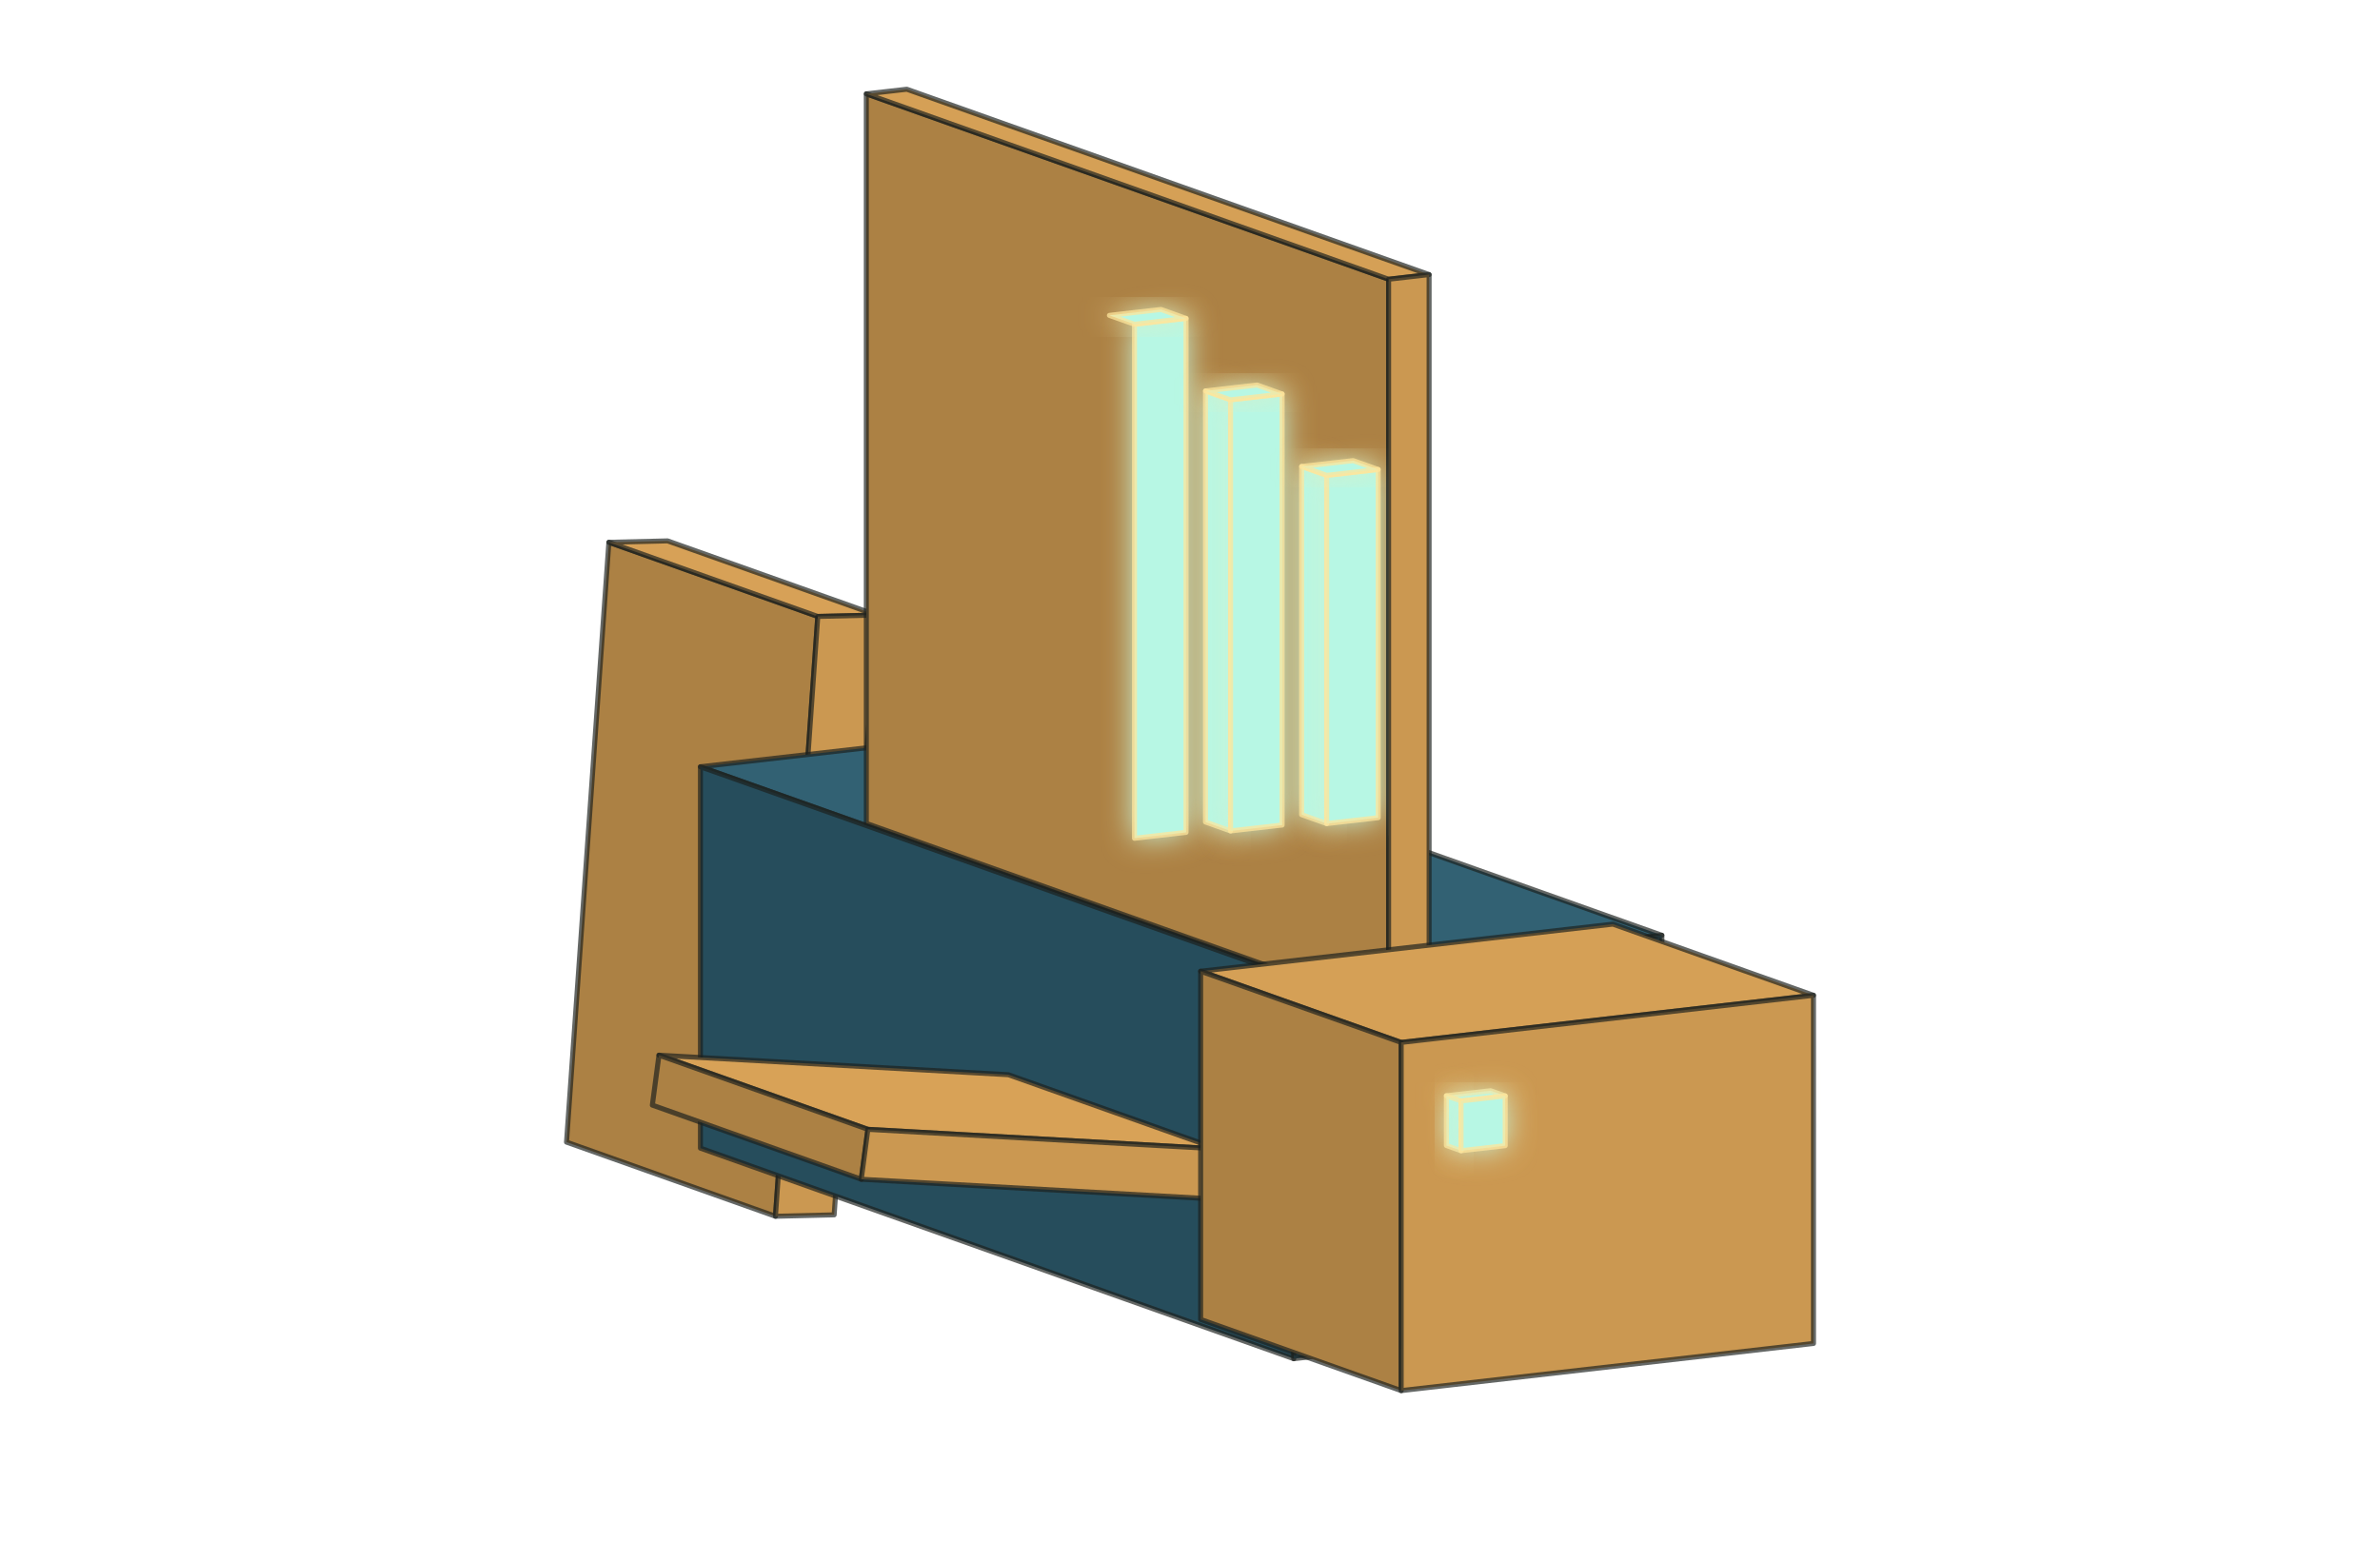
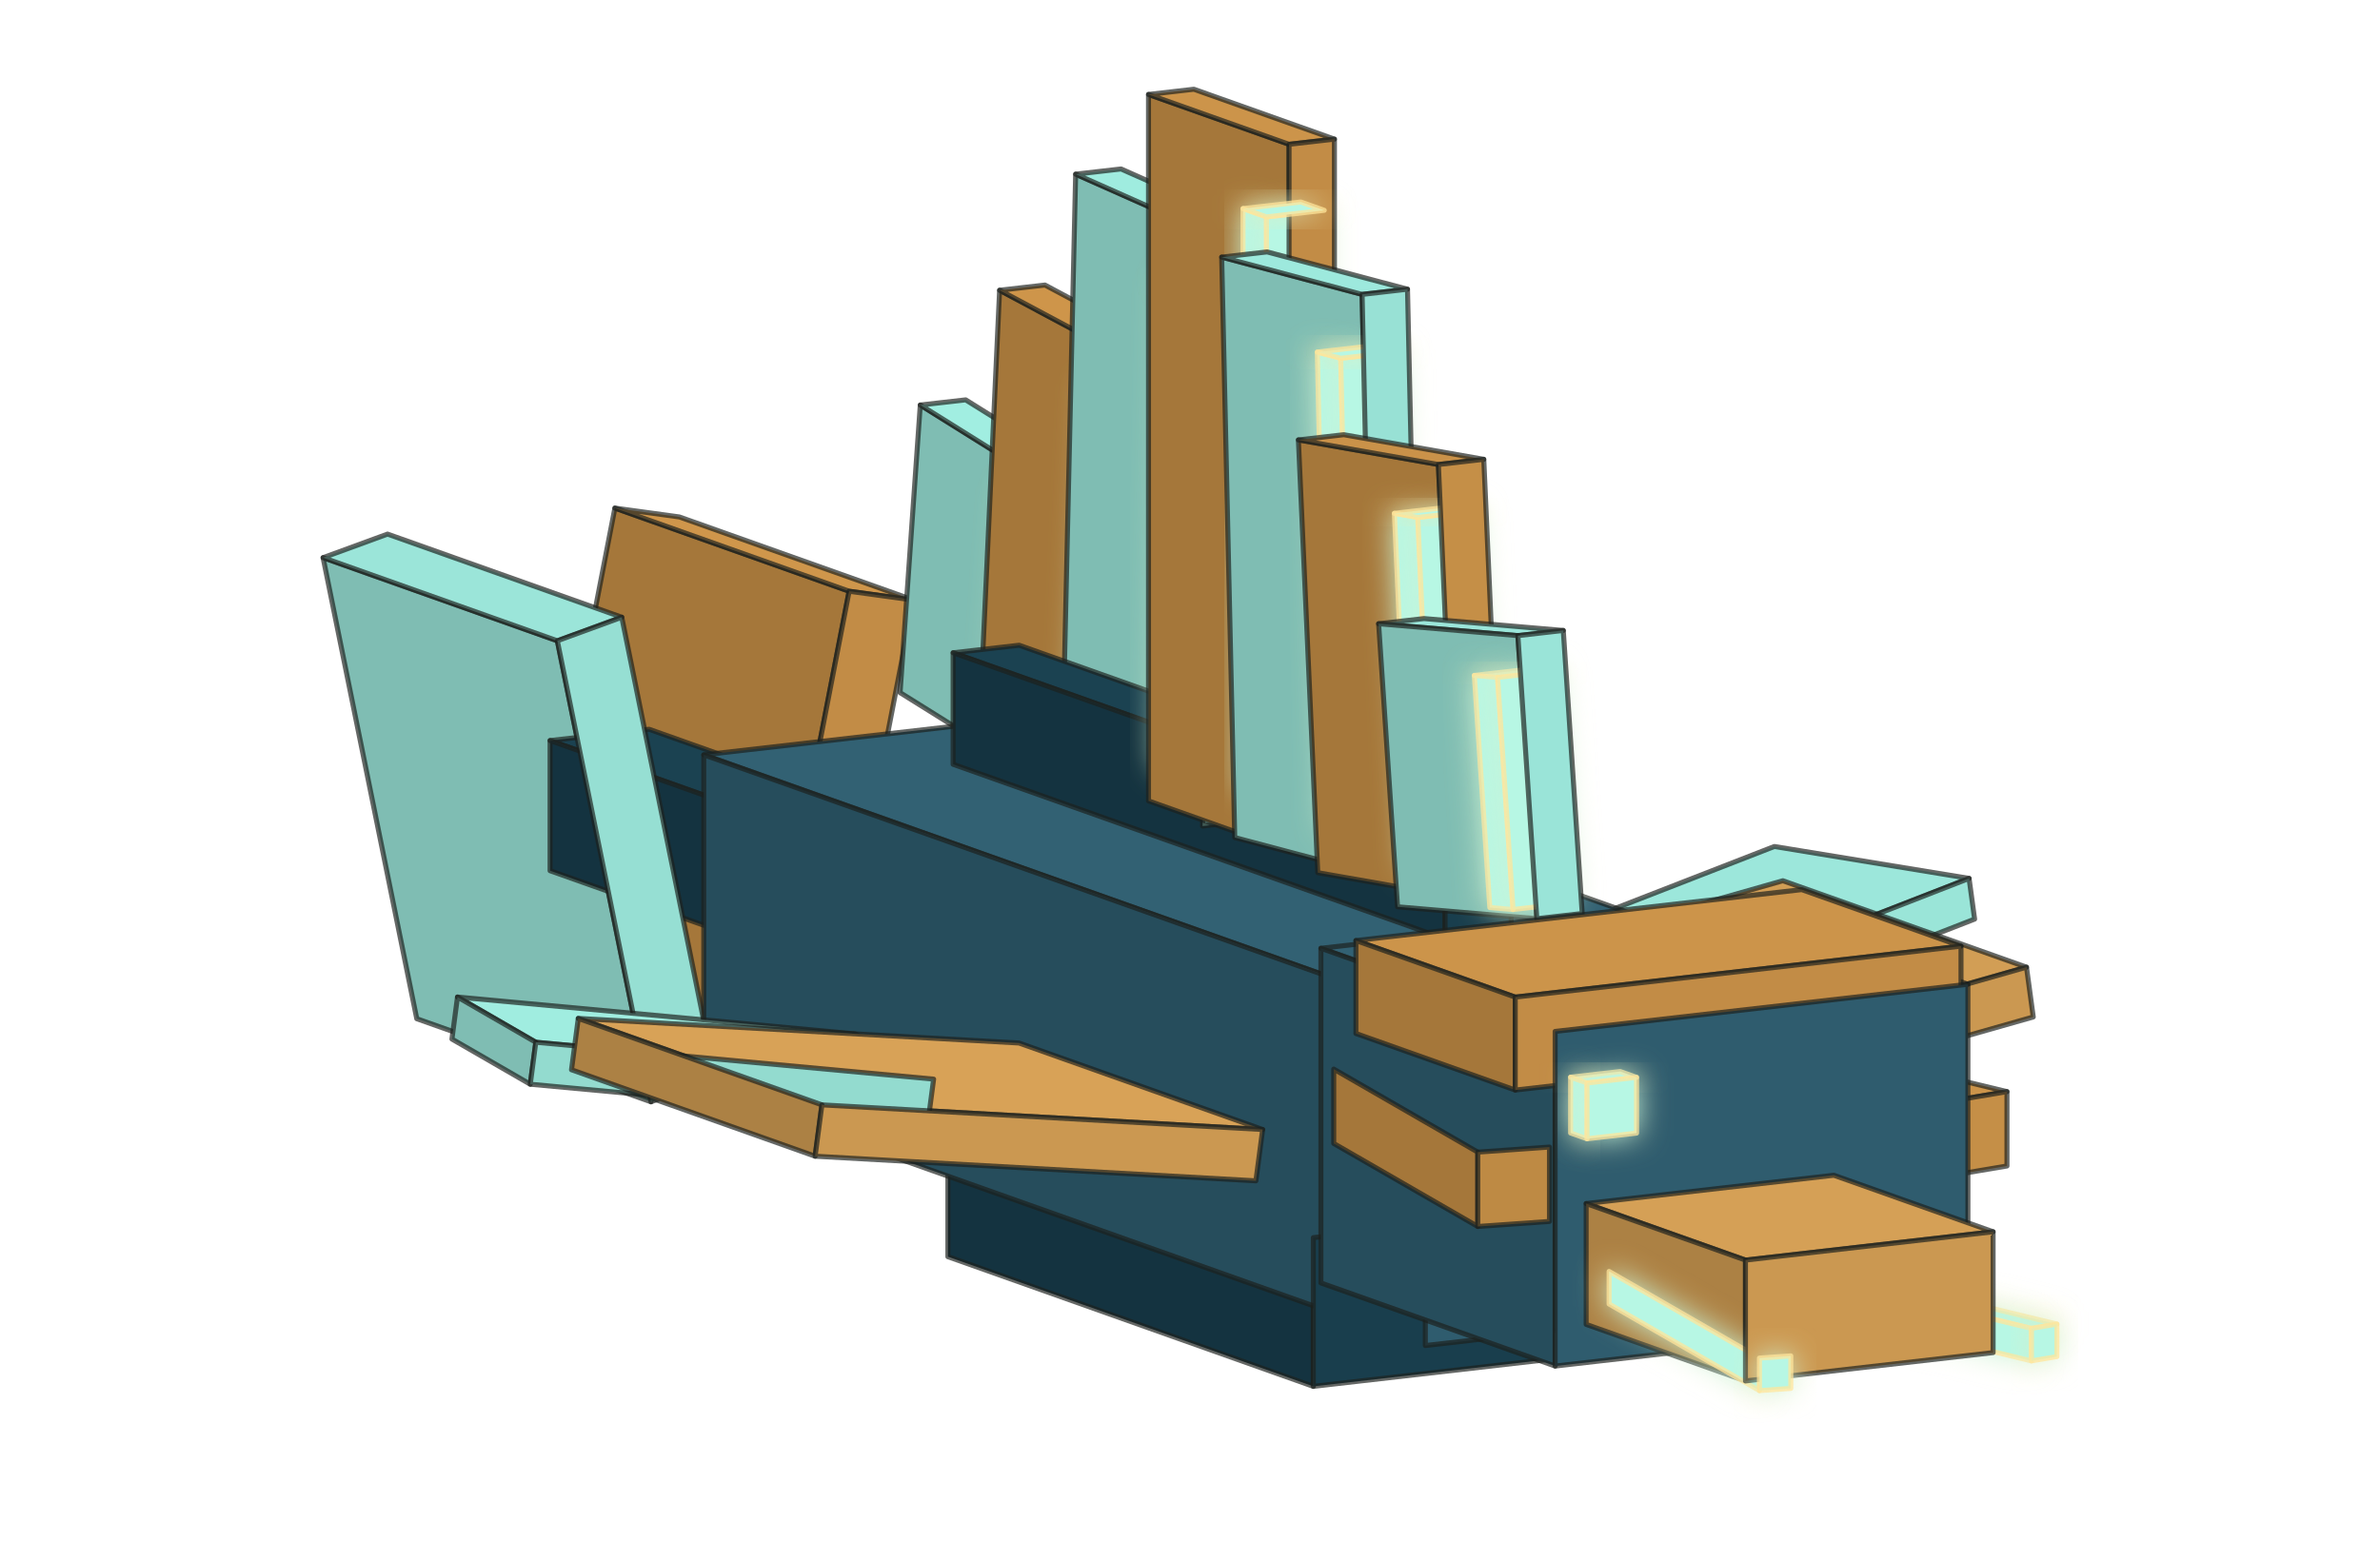
<svg xmlns="http://www.w3.org/2000/svg" width="640" height="420" viewBox="0 0 640 420" role="img" aria-labelledby="portrait-title">
  <defs>
    <filter id="portrait-glow" x="-80%" y="-80%" width="260%" height="260%">
      <feGaussianBlur stdDeviation="4" result="blur" />
      <feMerge>
        <feMergeNode in="blur" />
        <feMergeNode in="SourceGraphic" />
      </feMerge>
    </filter>
    <filter id="portrait-shadow" x="-40%" y="-80%" width="180%" height="260%">
      <feGaussianBlur stdDeviation="8" />
    </filter>
  </defs>
  <g>
-     <polygon points="208.52,327.11 219.91,165.79 163.73,145.85 152.34,307.17" fill="#ac8144" stroke="#1c211e" stroke-opacity=".68" stroke-width="1.35" stroke-linejoin="round" vector-effect="non-scaling-stroke" />
-     <polygon points="235.70,165.41 179.52,145.47 163.73,145.85 219.91,165.79" fill="#d7a157" stroke="#1c211e" stroke-opacity=".68" stroke-width="1.35" stroke-linejoin="round" vector-effect="non-scaling-stroke" />
-     <polygon points="224.31,326.73 235.70,165.41 219.91,165.79 208.52,327.11" fill="#cb9851" stroke="#1c211e" stroke-opacity=".68" stroke-width="1.35" stroke-linejoin="round" vector-effect="non-scaling-stroke" />
-     <polygon points="253.39,184.81 253.39,91.16 246.64,88.77 246.64,182.41" fill="#b7f7e4" stroke="#ffe59a" stroke-opacity=".74" stroke-width="1.35" stroke-linejoin="round" vector-effect="non-scaling-stroke" filter="url(#portrait-glow)" />
-     <polygon points="267.24,183.22 267.24,89.58 253.39,91.16 253.39,184.81" fill="#b7f7e4" stroke="#ffe59a" stroke-opacity=".74" stroke-width="1.35" stroke-linejoin="round" vector-effect="non-scaling-stroke" filter="url(#portrait-glow)" />
-     <polygon points="267.24,89.58 260.50,87.18 246.64,88.77 253.39,91.16" fill="#b7f7e4" stroke="#ffe59a" stroke-opacity=".74" stroke-width="1.35" stroke-linejoin="round" vector-effect="non-scaling-stroke" filter="url(#portrait-glow)" />
-     <polygon points="279.23,205.13 279.23,89.19 272.49,86.79 272.49,202.73" fill="#b7f7e4" stroke="#ffe59a" stroke-opacity=".74" stroke-width="1.35" stroke-linejoin="round" vector-effect="non-scaling-stroke" filter="url(#portrait-glow)" />
-     <polygon points="293.09,203.54 293.09,87.60 279.23,89.19 279.23,205.13" fill="#b7f7e4" stroke="#ffe59a" stroke-opacity=".74" stroke-width="1.35" stroke-linejoin="round" vector-effect="non-scaling-stroke" filter="url(#portrait-glow)" />
-     <polygon points="476.02,275.99 419.84,256.05 325.88,282.78 382.06,302.72" fill="#d29e55" stroke="#1c211e" stroke-opacity=".68" stroke-width="1.35" stroke-linejoin="round" vector-effect="non-scaling-stroke" />
-     <polygon points="293.09,87.60 286.34,85.21 272.49,86.79 279.23,89.19" fill="#b7f7e4" stroke="#ffe59a" stroke-opacity=".74" stroke-width="1.35" stroke-linejoin="round" vector-effect="non-scaling-stroke" filter="url(#portrait-glow)" />
-     <polygon points="383.83,315.75 382.06,302.72 325.88,282.78 327.65,295.81" fill="#ac8144" stroke="#1c211e" stroke-opacity=".68" stroke-width="1.35" stroke-linejoin="round" vector-effect="non-scaling-stroke" />
-     <polygon points="446.89,251.54 287.33,194.91 188.35,206.22 347.90,262.85" fill="#326173" stroke="#1c211e" stroke-opacity=".68" stroke-width="1.35" stroke-linejoin="round" vector-effect="non-scaling-stroke" />
-     <polygon points="305.07,225.45 305.07,87.21 298.33,84.82 298.33,223.06" fill="#b7f7e4" stroke="#ffe59a" stroke-opacity=".74" stroke-width="1.35" stroke-linejoin="round" vector-effect="non-scaling-stroke" filter="url(#portrait-glow)" />
-     <polygon points="373.41,271.30 373.41,75.10 232.96,25.24 232.96,221.45" fill="#ac8144" stroke="#1c211e" stroke-opacity=".68" stroke-width="1.35" stroke-linejoin="round" vector-effect="non-scaling-stroke" />
-     <polygon points="318.93,223.86 318.93,85.63 305.07,87.21 305.07,225.45" fill="#b7f7e4" stroke="#ffe59a" stroke-opacity=".74" stroke-width="1.35" stroke-linejoin="round" vector-effect="non-scaling-stroke" filter="url(#portrait-glow)" />
-     <polygon points="477.79,289.01 476.02,275.99 382.06,302.72 383.83,315.75" fill="#cb9851" stroke="#1c211e" stroke-opacity=".68" stroke-width="1.35" stroke-linejoin="round" vector-effect="non-scaling-stroke" />
-     <polygon points="318.93,85.63 312.19,83.23 298.33,84.82 305.07,87.21" fill="#b7f7e4" stroke="#ffe59a" stroke-opacity=".74" stroke-width="1.35" stroke-linejoin="round" vector-effect="non-scaling-stroke" filter="url(#portrait-glow)" />
-     <polygon points="347.90,365.42 347.90,262.85 188.35,206.22 188.35,308.79" fill="#264d5c" stroke="#1c211e" stroke-opacity=".68" stroke-width="1.35" stroke-linejoin="round" vector-effect="non-scaling-stroke" />
-     <polygon points="384.30,73.85 243.85,24.00 232.96,25.24 373.41,75.10" fill="#d5a056" stroke="#1c211e" stroke-opacity=".68" stroke-width="1.35" stroke-linejoin="round" vector-effect="non-scaling-stroke" />
-     <polygon points="327.34,308.98 271.16,289.04 177.20,283.79 233.38,303.73" fill="#d8a257" stroke="#1c211e" stroke-opacity=".68" stroke-width="1.35" stroke-linejoin="round" vector-effect="non-scaling-stroke" />
-     <polygon points="330.91,223.47 330.91,107.53 324.17,105.14 324.17,221.08" fill="#b7f7e4" stroke="#ffe59a" stroke-opacity=".74" stroke-width="1.35" stroke-linejoin="round" vector-effect="non-scaling-stroke" filter="url(#portrait-glow)" />
-     <polygon points="344.77,221.89 344.77,105.95 330.91,107.53 330.91,223.47" fill="#b7f7e4" stroke="#ffe59a" stroke-opacity=".74" stroke-width="1.35" stroke-linejoin="round" vector-effect="non-scaling-stroke" filter="url(#portrait-glow)" />
-     <polygon points="344.77,105.95 338.03,103.55 324.17,105.14 330.91,107.53" fill="#b7f7e4" stroke="#ffe59a" stroke-opacity=".74" stroke-width="1.35" stroke-linejoin="round" vector-effect="non-scaling-stroke" filter="url(#portrait-glow)" />
-     <polygon points="231.60,317.16 233.38,303.73 177.20,283.79 175.42,297.22" fill="#ac8144" stroke="#1c211e" stroke-opacity=".68" stroke-width="1.35" stroke-linejoin="round" vector-effect="non-scaling-stroke" />
-     <polygon points="356.76,221.50 356.76,127.85 350.02,125.46 350.02,219.10" fill="#b7f7e4" stroke="#ffe59a" stroke-opacity=".74" stroke-width="1.35" stroke-linejoin="round" vector-effect="non-scaling-stroke" filter="url(#portrait-glow)" />
-     <polygon points="325.56,322.41 327.34,308.98 233.38,303.73 231.60,317.16" fill="#cb9851" stroke="#1c211e" stroke-opacity=".68" stroke-width="1.35" stroke-linejoin="round" vector-effect="non-scaling-stroke" />
-     <polygon points="370.61,219.91 370.61,126.27 356.76,127.85 356.76,221.50" fill="#b7f7e4" stroke="#ffe59a" stroke-opacity=".74" stroke-width="1.35" stroke-linejoin="round" vector-effect="non-scaling-stroke" filter="url(#portrait-glow)" />
-     <polygon points="370.61,126.27 363.87,123.88 350.02,125.46 356.76,127.85" fill="#b7f7e4" stroke="#ffe59a" stroke-opacity=".74" stroke-width="1.35" stroke-linejoin="round" vector-effect="non-scaling-stroke" filter="url(#portrait-glow)" />
-     <polygon points="384.30,270.06 384.30,73.85 373.41,75.10 373.41,271.30" fill="#cb9851" stroke="#1c211e" stroke-opacity=".68" stroke-width="1.35" stroke-linejoin="round" vector-effect="non-scaling-stroke" />
-     <polygon points="446.89,354.10 446.89,251.54 347.90,262.85 347.90,365.42" fill="#2f5c6e" stroke="#1c211e" stroke-opacity=".68" stroke-width="1.35" stroke-linejoin="round" vector-effect="non-scaling-stroke" />
-     <polygon points="487.66,267.68 433.72,248.54 322.86,261.21 376.79,280.36" fill="#d5a056" stroke="#1c211e" stroke-opacity=".68" stroke-width="1.35" stroke-linejoin="round" vector-effect="non-scaling-stroke" />
-     <polygon points="376.79,374.00 376.79,280.36 322.86,261.21 322.86,354.86" fill="#ac8144" stroke="#1c211e" stroke-opacity=".68" stroke-width="1.35" stroke-linejoin="round" vector-effect="non-scaling-stroke" />
-     <polygon points="479.99,286.14 476.06,284.74 464.18,286.10 468.11,287.50" fill="#b7f7e4" stroke="#ffe59a" stroke-opacity=".74" stroke-width="1.35" stroke-linejoin="round" vector-effect="non-scaling-stroke" filter="url(#portrait-glow)" />
-     <polygon points="468.11,300.88 468.11,287.50 464.18,286.10 464.18,299.48" fill="#b7f7e4" stroke="#ffe59a" stroke-opacity=".74" stroke-width="1.35" stroke-linejoin="round" vector-effect="non-scaling-stroke" filter="url(#portrait-glow)" />
-     <polygon points="479.99,299.52 479.99,286.14 468.11,287.50 468.11,300.88" fill="#b7f7e4" stroke="#ffe59a" stroke-opacity=".74" stroke-width="1.35" stroke-linejoin="round" vector-effect="non-scaling-stroke" filter="url(#portrait-glow)" />
-     <polygon points="487.66,361.32 487.66,267.68 376.79,280.36 376.79,374.00" fill="#cb9851" stroke="#1c211e" stroke-opacity=".68" stroke-width="1.35" stroke-linejoin="round" vector-effect="non-scaling-stroke" />
-     <polygon points="404.76,294.74 400.83,293.35 388.95,294.70 392.89,296.10" fill="#b7f7e4" stroke="#ffe59a" stroke-opacity=".74" stroke-width="1.35" stroke-linejoin="round" vector-effect="non-scaling-stroke" filter="url(#portrait-glow)" />
-     <polygon points="392.89,309.48 392.89,296.10 388.95,294.70 388.95,308.08" fill="#b7f7e4" stroke="#ffe59a" stroke-opacity=".74" stroke-width="1.35" stroke-linejoin="round" vector-effect="non-scaling-stroke" filter="url(#portrait-glow)" />
-     <polygon points="404.76,308.12 404.76,294.74 392.89,296.10 392.89,309.48" fill="#b7f7e4" stroke="#ffe59a" stroke-opacity=".74" stroke-width="1.35" stroke-linejoin="round" vector-effect="non-scaling-stroke" filter="url(#portrait-glow)" />
+     <polygon points="203.15,288.76 228.34,159.01 165.35,136.65 140.15,266.40" fill="#a5773a" stroke="#1c211e" stroke-opacity=".68" stroke-width="1.35" stroke-linejoin="round" vector-effect="non-scaling-stroke" />
+     <polygon points="245.67,161.39 182.68,139.03 165.35,136.65 228.34,159.01" fill="#cf964b" stroke="#1c211e" stroke-opacity=".68" stroke-width="1.35" stroke-linejoin="round" vector-effect="non-scaling-stroke" />
+     <polygon points="175.06,296.33 149.87,172.34 86.88,149.98 112.07,273.98" fill="#7fbdb3" stroke="#1c211e" stroke-opacity=".68" stroke-width="1.35" stroke-linejoin="round" vector-effect="non-scaling-stroke" />
+     <polygon points="167.20,166.00 104.21,143.64 86.88,149.98 149.87,172.34" fill="#9be5d9" stroke="#1c211e" stroke-opacity=".68" stroke-width="1.35" stroke-linejoin="round" vector-effect="non-scaling-stroke" />
+     <polygon points="220.48,291.14 245.67,161.39 228.34,159.01 203.15,288.76" fill="#c28c46" stroke="#1c211e" stroke-opacity=".68" stroke-width="1.35" stroke-linejoin="round" vector-effect="non-scaling-stroke" />
+     <polygon points="245.11,221.17 174.55,196.13 147.92,199.17 218.47,224.22" fill="#1b4251" stroke="#1c211e" stroke-opacity=".68" stroke-width="1.35" stroke-linejoin="round" vector-effect="non-scaling-stroke" />
+     <polygon points="218.47,259.22 218.47,224.22 147.92,199.17 147.92,234.18" fill="#143340" stroke="#1c211e" stroke-opacity=".68" stroke-width="1.35" stroke-linejoin="round" vector-effect="non-scaling-stroke" />
+     <polygon points="192.39,289.99 167.20,166.00 149.87,172.34 175.06,296.33" fill="#96dfd3" stroke="#1c211e" stroke-opacity=".68" stroke-width="1.35" stroke-linejoin="round" vector-effect="non-scaling-stroke" />
+     <polygon points="245.11,256.17 245.11,221.17 218.47,224.22 218.47,259.22" fill="#193e4d" stroke="#1c211e" stroke-opacity=".68" stroke-width="1.35" stroke-linejoin="round" vector-effect="non-scaling-stroke" />
+     <polygon points="529.50,236.24 477.13,227.66 396.50,259.03 448.87,267.61" fill="#9ce7db" stroke="#1c211e" stroke-opacity=".68" stroke-width="1.35" stroke-linejoin="round" vector-effect="non-scaling-stroke" />
+     <polygon points="279.50,209.67 284.92,132.32 247.47,108.93 242.04,186.28" fill="#7fbdb3" stroke="#1c211e" stroke-opacity=".68" stroke-width="1.35" stroke-linejoin="round" vector-effect="non-scaling-stroke" />
+     <polygon points="297.13,130.93 259.68,107.54 247.47,108.93 284.92,132.32" fill="#a1eee1" stroke="#1c211e" stroke-opacity=".68" stroke-width="1.35" stroke-linejoin="round" vector-effect="non-scaling-stroke" />
+     <polygon points="274.05,198.78 278.50,135.35 272.26,131.46 267.81,194.88" fill="#b7f7e4" stroke="#ffe59a" stroke-opacity=".74" stroke-width="1.35" stroke-linejoin="round" vector-effect="non-scaling-stroke" filter="url(#portrait-glow)" />
+     <polygon points="289.59,197.00 294.04,133.58 278.50,135.35 274.05,198.78" fill="#b7f7e4" stroke="#ffe59a" stroke-opacity=".74" stroke-width="1.35" stroke-linejoin="round" vector-effect="non-scaling-stroke" filter="url(#portrait-glow)" />
+     <polygon points="530.99,247.19 529.50,236.24 448.87,267.61 450.36,278.56" fill="#9ae5d8" stroke="#1c211e" stroke-opacity=".68" stroke-width="1.35" stroke-linejoin="round" vector-effect="non-scaling-stroke" />
+     <polygon points="294.04,133.58 287.80,129.68 272.26,131.46 278.50,135.35" fill="#b7f7e4" stroke="#ffe59a" stroke-opacity=".74" stroke-width="1.35" stroke-linejoin="round" vector-effect="non-scaling-stroke" filter="url(#portrait-glow)" />
+     <polygon points="291.70,208.28 297.13,130.93 284.92,132.32 279.50,209.67" fill="#92d9ce" stroke="#1c211e" stroke-opacity=".68" stroke-width="1.35" stroke-linejoin="round" vector-effect="non-scaling-stroke" />
+     <polygon points="450.36,278.56 448.87,267.61 396.50,259.03 398.00,269.99" fill="#7fbdb3" stroke="#1c211e" stroke-opacity=".68" stroke-width="1.35" stroke-linejoin="round" vector-effect="non-scaling-stroke" />
+     <polygon points="301.00,215.75 306.44,98.16 268.80,78.06 263.36,195.65" fill="#a5773a" stroke="#1c211e" stroke-opacity=".68" stroke-width="1.35" stroke-linejoin="round" vector-effect="non-scaling-stroke" />
+     <polygon points="318.65,96.77 281.00,76.66 268.80,78.06 306.44,98.16" fill="#ce954a" stroke="#1c211e" stroke-opacity=".68" stroke-width="1.35" stroke-linejoin="round" vector-effect="non-scaling-stroke" />
+     <polygon points="544.94,260.12 479.42,236.87 360.90,270.59 426.41,293.85" fill="#d29e55" stroke="#1c211e" stroke-opacity=".68" stroke-width="1.35" stroke-linejoin="round" vector-effect="non-scaling-stroke" />
+     <polygon points="295.48,203.41 299.94,106.98 293.67,103.63 289.21,200.06" fill="#b7f7e4" stroke="#ffe59a" stroke-opacity=".74" stroke-width="1.35" stroke-linejoin="round" vector-effect="non-scaling-stroke" filter="url(#portrait-glow)" />
+     <polygon points="311.02,201.63 315.48,105.21 299.94,106.98 295.48,203.41" fill="#b7f7e4" stroke="#ffe59a" stroke-opacity=".74" stroke-width="1.35" stroke-linejoin="round" vector-effect="non-scaling-stroke" filter="url(#portrait-glow)" />
+     <polygon points="313.21,214.36 318.65,96.77 306.44,98.16 301.00,215.75" fill="#bf8a44" stroke="#1c211e" stroke-opacity=".68" stroke-width="1.35" stroke-linejoin="round" vector-effect="non-scaling-stroke" />
+     <polygon points="315.48,105.21 309.20,101.86 293.67,103.63 299.94,106.98" fill="#b7f7e4" stroke="#ffe59a" stroke-opacity=".74" stroke-width="1.35" stroke-linejoin="round" vector-effect="non-scaling-stroke" filter="url(#portrait-glow)" />
+     <polygon points="323.38,222.17 327.01,63.62 289.25,46.84 285.63,205.40" fill="#7fbdb3" stroke="#1c211e" stroke-opacity=".68" stroke-width="1.35" stroke-linejoin="round" vector-effect="non-scaling-stroke" />
+     <polygon points="415.31,325.75 317.04,290.87 254.89,297.98 353.16,332.86" fill="#1b4251" stroke="#1c211e" stroke-opacity=".68" stroke-width="1.35" stroke-linejoin="round" vector-effect="non-scaling-stroke" />
+     <polygon points="428.24,307.23 426.41,293.85 360.90,270.59 362.72,283.98" fill="#ac8144" stroke="#1c211e" stroke-opacity=".68" stroke-width="1.35" stroke-linejoin="round" vector-effect="non-scaling-stroke" />
+     <polygon points="353.16,372.86 353.16,332.86 254.89,297.98 254.89,337.98" fill="#143340" stroke="#1c211e" stroke-opacity=".68" stroke-width="1.35" stroke-linejoin="round" vector-effect="non-scaling-stroke" />
+     <polygon points="339.22,62.22 301.46,45.44 289.25,46.84 327.01,63.62" fill="#9fecdf" stroke="#1c211e" stroke-opacity=".68" stroke-width="1.35" stroke-linejoin="round" vector-effect="non-scaling-stroke" />
+     <polygon points="480.95,260.71 286.93,191.84 189.25,203.01 383.28,271.88" fill="#326173" stroke="#1c211e" stroke-opacity=".68" stroke-width="1.35" stroke-linejoin="round" vector-effect="non-scaling-stroke" />
+     <polygon points="406.35,220.48 274.06,173.53 256.30,175.56 388.59,222.51" fill="#1b4251" stroke="#1c211e" stroke-opacity=".68" stroke-width="1.35" stroke-linejoin="round" vector-effect="non-scaling-stroke" />
+     <polygon points="388.59,252.51 388.59,222.51 256.30,175.56 256.30,205.56" fill="#143340" stroke="#1c211e" stroke-opacity=".68" stroke-width="1.35" stroke-linejoin="round" vector-effect="non-scaling-stroke" />
+     <polygon points="317.65,208.33 320.63,78.31 314.33,75.51 311.36,205.53" fill="#b7f7e4" stroke="#ffe59a" stroke-opacity=".74" stroke-width="1.35" stroke-linejoin="round" vector-effect="non-scaling-stroke" filter="url(#portrait-glow)" />
+     <polygon points="333.19,206.55 336.17,76.53 320.63,78.31 317.65,208.33" fill="#b7f7e4" stroke="#ffe59a" stroke-opacity=".74" stroke-width="1.35" stroke-linejoin="round" vector-effect="non-scaling-stroke" filter="url(#portrait-glow)" />
+     <polygon points="335.59,220.78 339.22,62.22 327.01,63.62 323.38,222.17" fill="#95ddd1" stroke="#1c211e" stroke-opacity=".68" stroke-width="1.35" stroke-linejoin="round" vector-effect="non-scaling-stroke" />
+     <polygon points="336.17,76.53 329.87,73.74 314.33,75.51 320.63,78.31" fill="#b7f7e4" stroke="#ffe59a" stroke-opacity=".74" stroke-width="1.35" stroke-linejoin="round" vector-effect="non-scaling-stroke" filter="url(#portrait-glow)" />
+     <polygon points="546.76,273.51 544.94,260.12 426.41,293.85 428.24,307.23" fill="#cb9851" stroke="#1c211e" stroke-opacity=".68" stroke-width="1.35" stroke-linejoin="round" vector-effect="non-scaling-stroke" />
+     <polygon points="383.28,361.88 383.28,271.88 189.25,203.01 189.25,293.02" fill="#264d5c" stroke="#1c211e" stroke-opacity=".68" stroke-width="1.35" stroke-linejoin="round" vector-effect="non-scaling-stroke" />
+     <polygon points="346.64,228.82 346.64,38.81 308.84,25.40 308.84,215.40" fill="#a5773a" stroke="#1c211e" stroke-opacity=".68" stroke-width="1.35" stroke-linejoin="round" vector-effect="non-scaling-stroke" />
+     <polygon points="358.84,37.42 321.05,24.00 308.84,25.40 346.64,38.81" fill="#cc944a" stroke="#1c211e" stroke-opacity=".68" stroke-width="1.35" stroke-linejoin="round" vector-effect="non-scaling-stroke" />
+     <polygon points="340.56,214.14 340.56,58.34 334.26,56.10 334.26,211.91" fill="#b7f7e4" stroke="#ffe59a" stroke-opacity=".74" stroke-width="1.35" stroke-linejoin="round" vector-effect="non-scaling-stroke" filter="url(#portrait-glow)" />
+     <polygon points="356.10,212.37 356.10,56.56 340.56,58.34 340.56,214.14" fill="#b7f7e4" stroke="#ffe59a" stroke-opacity=".74" stroke-width="1.35" stroke-linejoin="round" vector-effect="non-scaling-stroke" filter="url(#portrait-glow)" />
+     <polygon points="358.84,227.42 358.84,37.42 346.64,38.81 346.64,228.82" fill="#c28c46" stroke="#1c211e" stroke-opacity=".68" stroke-width="1.35" stroke-linejoin="round" vector-effect="non-scaling-stroke" />
+     <polygon points="251.06,290.23 230.00,278.07 123.02,268.15 144.08,280.31" fill="#a0ede0" stroke="#1c211e" stroke-opacity=".68" stroke-width="1.35" stroke-linejoin="round" vector-effect="non-scaling-stroke" />
+     <polygon points="356.10,56.56 349.80,54.33 334.26,56.10 340.56,58.34" fill="#b7f7e4" stroke="#ffe59a" stroke-opacity=".74" stroke-width="1.35" stroke-linejoin="round" vector-effect="non-scaling-stroke" filter="url(#portrait-glow)" />
+     <polygon points="369.79,235.27 366.28,79.18 328.52,69.15 332.03,225.25" fill="#7fbdb3" stroke="#1c211e" stroke-opacity=".68" stroke-width="1.35" stroke-linejoin="round" vector-effect="non-scaling-stroke" />
+     <polygon points="415.31,365.75 415.31,325.75 353.16,332.86 353.16,372.86" fill="#193e4d" stroke="#1c211e" stroke-opacity=".68" stroke-width="1.35" stroke-linejoin="round" vector-effect="non-scaling-stroke" />
+     <polygon points="378.49,77.78 340.73,67.75 328.52,69.15 366.28,79.18" fill="#9de9dd" stroke="#1c211e" stroke-opacity=".68" stroke-width="1.35" stroke-linejoin="round" vector-effect="non-scaling-stroke" />
+     <polygon points="142.59,291.60 144.08,280.31 123.02,268.15 121.53,279.45" fill="#7fbdb3" stroke="#1c211e" stroke-opacity=".68" stroke-width="1.35" stroke-linejoin="round" vector-effect="non-scaling-stroke" />
+     <polygon points="339.54,303.78 274.03,280.52 155.50,273.90 221.02,297.15" fill="#d8a257" stroke="#1c211e" stroke-opacity=".68" stroke-width="1.35" stroke-linejoin="round" vector-effect="non-scaling-stroke" />
+     <polygon points="363.42,224.36 360.53,96.36 354.24,94.69 357.12,222.69" fill="#b7f7e4" stroke="#ffe59a" stroke-opacity=".74" stroke-width="1.35" stroke-linejoin="round" vector-effect="non-scaling-stroke" filter="url(#portrait-glow)" />
+     <polygon points="378.96,222.58 376.07,94.59 360.53,96.36 363.42,224.36" fill="#b7f7e4" stroke="#ffe59a" stroke-opacity=".74" stroke-width="1.35" stroke-linejoin="round" vector-effect="non-scaling-stroke" filter="url(#portrait-glow)" />
+     <polygon points="376.07,94.59 369.78,92.91 354.24,94.69 360.53,96.36" fill="#b7f7e4" stroke="#ffe59a" stroke-opacity=".74" stroke-width="1.35" stroke-linejoin="round" vector-effect="non-scaling-stroke" filter="url(#portrait-glow)" />
+     <polygon points="382.00,233.88 378.49,77.78 366.28,79.18 369.79,235.27" fill="#98e1d5" stroke="#1c211e" stroke-opacity=".68" stroke-width="1.35" stroke-linejoin="round" vector-effect="non-scaling-stroke" />
+     <polygon points="249.57,301.52 251.06,290.23 144.08,280.31 142.59,291.60" fill="#93dbcf" stroke="#1c211e" stroke-opacity=".68" stroke-width="1.35" stroke-linejoin="round" vector-effect="non-scaling-stroke" />
+     <polygon points="392.00,241.32 386.79,124.93 349.15,118.31 354.36,234.70" fill="#a5773a" stroke="#1c211e" stroke-opacity=".68" stroke-width="1.35" stroke-linejoin="round" vector-effect="non-scaling-stroke" />
+     <polygon points="399.00,123.53 361.36,116.91 349.15,118.31 386.79,124.93" fill="#ca9249" stroke="#1c211e" stroke-opacity=".68" stroke-width="1.35" stroke-linejoin="round" vector-effect="non-scaling-stroke" />
+     <polygon points="385.52,234.60 381.25,139.16 374.97,138.06 379.25,233.50" fill="#b7f7e4" stroke="#ffe59a" stroke-opacity=".74" stroke-width="1.35" stroke-linejoin="round" vector-effect="non-scaling-stroke" filter="url(#portrait-glow)" />
+     <polygon points="219.19,310.96 221.02,297.15 155.50,273.90 153.68,287.71" fill="#ac8144" stroke="#1c211e" stroke-opacity=".68" stroke-width="1.35" stroke-linejoin="round" vector-effect="non-scaling-stroke" />
+     <polygon points="401.06,232.82 396.79,137.38 381.25,139.16 385.52,234.60" fill="#b7f7e4" stroke="#ffe59a" stroke-opacity=".74" stroke-width="1.35" stroke-linejoin="round" vector-effect="non-scaling-stroke" filter="url(#portrait-glow)" />
+     <polygon points="396.79,137.38 390.51,136.28 374.97,138.06 381.25,139.16" fill="#b7f7e4" stroke="#ffe59a" stroke-opacity=".74" stroke-width="1.35" stroke-linejoin="round" vector-effect="non-scaling-stroke" filter="url(#portrait-glow)" />
+     <polygon points="406.35,250.48 406.35,220.48 388.59,222.51 388.59,252.51" fill="#193e4d" stroke="#1c211e" stroke-opacity=".68" stroke-width="1.35" stroke-linejoin="round" vector-effect="non-scaling-stroke" />
+     <polygon points="404.21,239.92 399.00,123.53 386.79,124.93 392.00,241.32" fill="#c58f47" stroke="#1c211e" stroke-opacity=".68" stroke-width="1.35" stroke-linejoin="round" vector-effect="non-scaling-stroke" />
+     <polygon points="420.38,169.56 382.93,166.36 370.72,167.75 408.17,170.95" fill="#9be6da" stroke="#1c211e" stroke-opacity=".68" stroke-width="1.35" stroke-linejoin="round" vector-effect="non-scaling-stroke" />
+     <polygon points="413.26,247.08 408.17,170.95 370.72,167.75 375.81,243.88" fill="#7fbdb3" stroke="#1c211e" stroke-opacity=".68" stroke-width="1.35" stroke-linejoin="round" vector-effect="non-scaling-stroke" />
+     <polygon points="337.72,317.58 339.54,303.78 221.02,297.15 219.19,310.96" fill="#cb9851" stroke="#1c211e" stroke-opacity=".68" stroke-width="1.35" stroke-linejoin="round" vector-effect="non-scaling-stroke" />
+     <polygon points="418.24,180.41 412.00,179.88 396.46,181.65 402.70,182.19" fill="#b7f7e4" stroke="#ffe59a" stroke-opacity=".74" stroke-width="1.35" stroke-linejoin="round" vector-effect="non-scaling-stroke" filter="url(#portrait-glow)" />
+     <polygon points="406.87,244.61 402.70,182.19 396.46,181.65 400.63,244.08" fill="#b7f7e4" stroke="#ffe59a" stroke-opacity=".74" stroke-width="1.35" stroke-linejoin="round" vector-effect="non-scaling-stroke" filter="url(#portrait-glow)" />
+     <polygon points="422.41,242.83 418.24,180.41 402.70,182.19 406.87,244.61" fill="#b7f7e4" stroke="#ffe59a" stroke-opacity=".74" stroke-width="1.35" stroke-linejoin="round" vector-effect="non-scaling-stroke" filter="url(#portrait-glow)" />
+     <polygon points="539.69,293.59 464.39,275.44 448.72,278.08 524.02,296.23" fill="#cc944a" stroke="#1c211e" stroke-opacity=".68" stroke-width="1.35" stroke-linejoin="round" vector-effect="non-scaling-stroke" />
+     <polygon points="425.47,245.68 420.38,169.56 408.17,170.95 413.26,247.08" fill="#9ae4d8" stroke="#1c211e" stroke-opacity=".68" stroke-width="1.35" stroke-linejoin="round" vector-effect="non-scaling-stroke" />
+     <polygon points="524.02,316.23 524.02,296.23 448.72,278.08 448.72,298.08" fill="#a5773a" stroke="#1c211e" stroke-opacity=".68" stroke-width="1.35" stroke-linejoin="round" vector-effect="non-scaling-stroke" />
+     <polygon points="480.95,350.71 480.95,260.71 383.28,271.88 383.28,361.88" fill="#2f5c6e" stroke="#1c211e" stroke-opacity=".68" stroke-width="1.35" stroke-linejoin="round" vector-effect="non-scaling-stroke" />
+     <polygon points="529.19,264.71 466.19,242.35 355.20,255.04 418.19,277.40" fill="#326173" stroke="#1c211e" stroke-opacity=".68" stroke-width="1.35" stroke-linejoin="round" vector-effect="non-scaling-stroke" />
+     <polygon points="539.69,313.59 539.69,293.59 524.02,296.23 524.02,316.23" fill="#c58f47" stroke="#1c211e" stroke-opacity=".68" stroke-width="1.35" stroke-linejoin="round" vector-effect="non-scaling-stroke" />
+     <polygon points="527.33,254.46 484.49,239.26 364.62,252.96 407.46,268.17" fill="#cc944a" stroke="#1c211e" stroke-opacity=".68" stroke-width="1.35" stroke-linejoin="round" vector-effect="non-scaling-stroke" />
+     <polygon points="416.66,308.50 377.93,286.17 358.65,287.53 397.39,309.86" fill="#cc944a" stroke="#1c211e" stroke-opacity=".68" stroke-width="1.35" stroke-linejoin="round" vector-effect="non-scaling-stroke" />
+     <polygon points="418.19,367.40 418.19,277.40 355.20,255.04 355.20,345.04" fill="#264d5c" stroke="#1c211e" stroke-opacity=".68" stroke-width="1.35" stroke-linejoin="round" vector-effect="non-scaling-stroke" />
+     <polygon points="397.39,329.86 397.39,309.86 358.65,287.53 358.65,307.53" fill="#a5773a" stroke="#1c211e" stroke-opacity=".68" stroke-width="1.35" stroke-linejoin="round" vector-effect="non-scaling-stroke" />
+     <polygon points="519.99,280.61 515.58,279.05 502.26,280.57 506.67,282.13" fill="#b7f7e4" stroke="#ffe59a" stroke-opacity=".74" stroke-width="1.35" stroke-linejoin="round" vector-effect="non-scaling-stroke" filter="url(#portrait-glow)" />
+     <polygon points="506.67,297.13 506.67,282.13 502.26,280.57 502.26,295.57" fill="#b7f7e4" stroke="#ffe59a" stroke-opacity=".74" stroke-width="1.35" stroke-linejoin="round" vector-effect="non-scaling-stroke" filter="url(#portrait-glow)" />
+     <polygon points="519.99,295.61 519.99,280.61 506.67,282.13 506.67,297.13" fill="#b7f7e4" stroke="#ffe59a" stroke-opacity=".74" stroke-width="1.35" stroke-linejoin="round" vector-effect="non-scaling-stroke" filter="url(#portrait-glow)" />
+     <polygon points="407.46,293.17 407.46,268.17 364.62,252.96 364.62,277.96" fill="#a5773a" stroke="#1c211e" stroke-opacity=".68" stroke-width="1.35" stroke-linejoin="round" vector-effect="non-scaling-stroke" />
+     <polygon points="553.12,356.10 474.55,337.17 467.69,338.32 546.27,357.26" fill="#b7f7e4" stroke="#ffe59a" stroke-opacity=".74" stroke-width="1.35" stroke-linejoin="round" vector-effect="non-scaling-stroke" filter="url(#portrait-glow)" />
+     <polygon points="527.33,279.46 527.33,254.46 407.46,268.17 407.46,293.17" fill="#c28c46" stroke="#1c211e" stroke-opacity=".68" stroke-width="1.35" stroke-linejoin="round" vector-effect="non-scaling-stroke" />
+     <polygon points="546.27,366.01 546.27,357.26 467.69,338.32 467.69,347.07" fill="#b7f7e4" stroke="#ffe59a" stroke-opacity=".74" stroke-width="1.35" stroke-linejoin="round" vector-effect="non-scaling-stroke" filter="url(#portrait-glow)" />
+     <polygon points="529.19,354.71 529.19,264.71 418.19,277.40 418.19,367.40" fill="#2f5c6e" stroke="#1c211e" stroke-opacity=".68" stroke-width="1.35" stroke-linejoin="round" vector-effect="non-scaling-stroke" />
+     <polygon points="535.96,331.28 493.13,316.08 426.53,323.69 469.37,338.90" fill="#d5a056" stroke="#1c211e" stroke-opacity=".68" stroke-width="1.35" stroke-linejoin="round" vector-effect="non-scaling-stroke" />
+     <polygon points="440.08,289.75 435.67,288.18 422.35,289.71 426.76,291.27" fill="#b7f7e4" stroke="#ffe59a" stroke-opacity=".74" stroke-width="1.35" stroke-linejoin="round" vector-effect="non-scaling-stroke" filter="url(#portrait-glow)" />
+     <polygon points="481.56,364.66 441.14,341.36 432.70,341.95 473.13,365.25" fill="#b7f7e4" stroke="#ffe59a" stroke-opacity=".74" stroke-width="1.35" stroke-linejoin="round" vector-effect="non-scaling-stroke" filter="url(#portrait-glow)" />
+     <polygon points="426.76,306.27 426.76,291.27 422.35,289.71 422.35,304.71" fill="#b7f7e4" stroke="#ffe59a" stroke-opacity=".74" stroke-width="1.35" stroke-linejoin="round" vector-effect="non-scaling-stroke" filter="url(#portrait-glow)" />
+     <polygon points="440.08,304.75 440.08,289.75 426.76,291.27 426.76,306.27" fill="#b7f7e4" stroke="#ffe59a" stroke-opacity=".74" stroke-width="1.35" stroke-linejoin="round" vector-effect="non-scaling-stroke" filter="url(#portrait-glow)" />
+     <polygon points="469.37,371.40 469.37,338.90 426.53,323.69 426.53,356.19" fill="#ac8144" stroke="#1c211e" stroke-opacity=".68" stroke-width="1.35" stroke-linejoin="round" vector-effect="non-scaling-stroke" />
+     <polygon points="473.13,374.00 473.13,365.25 432.70,341.95 432.70,350.70" fill="#b7f7e4" stroke="#ffe59a" stroke-opacity=".74" stroke-width="1.35" stroke-linejoin="round" vector-effect="non-scaling-stroke" filter="url(#portrait-glow)" />
+     <polygon points="416.66,328.50 416.66,308.50 397.39,309.86 397.39,329.86" fill="#be8a44" stroke="#1c211e" stroke-opacity=".68" stroke-width="1.35" stroke-linejoin="round" vector-effect="non-scaling-stroke" />
+     <polygon points="553.12,364.85 553.12,356.10 546.27,357.26 546.27,366.01" fill="#b7f7e4" stroke="#ffe59a" stroke-opacity=".74" stroke-width="1.35" stroke-linejoin="round" vector-effect="non-scaling-stroke" filter="url(#portrait-glow)" />
+     <polygon points="535.96,363.78 535.96,331.28 469.37,338.90 469.37,371.40" fill="#cb9851" stroke="#1c211e" stroke-opacity=".68" stroke-width="1.35" stroke-linejoin="round" vector-effect="non-scaling-stroke" />
+     <polygon points="481.56,373.41 481.56,364.66 473.13,365.25 473.13,374.00" fill="#b7f7e4" stroke="#ffe59a" stroke-opacity=".74" stroke-width="1.35" stroke-linejoin="round" vector-effect="non-scaling-stroke" filter="url(#portrait-glow)" />
  </g>
</svg>
